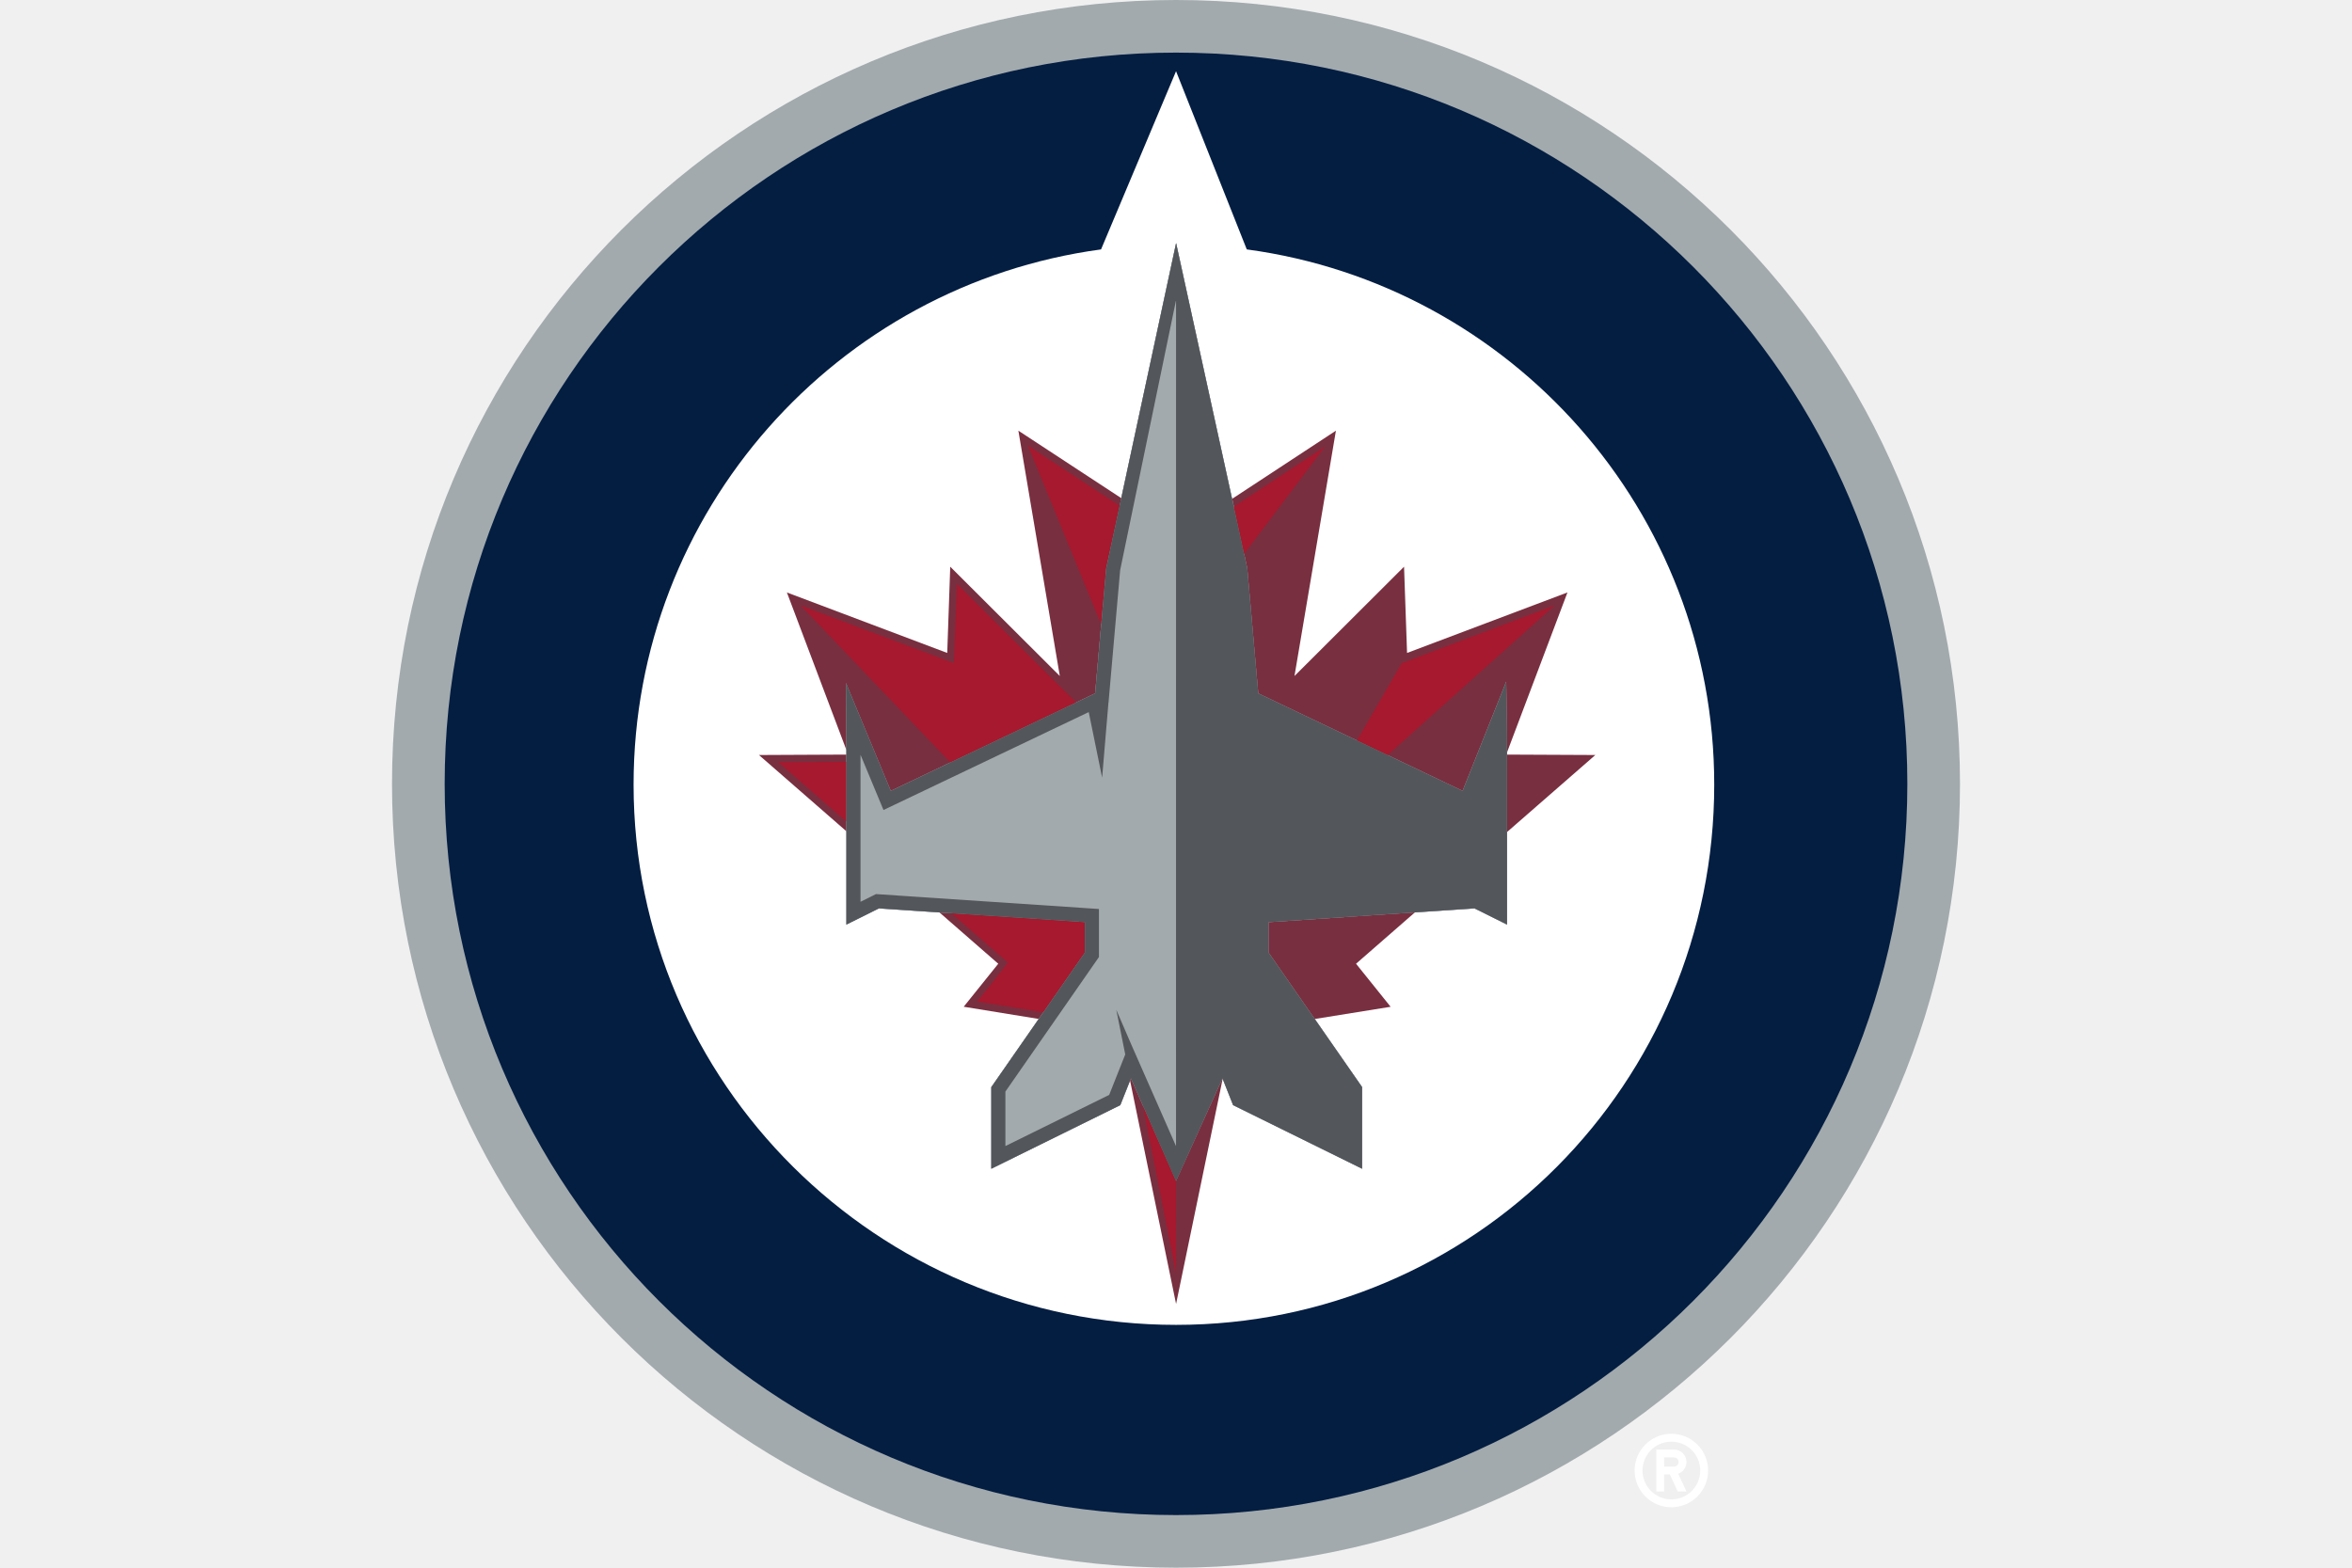
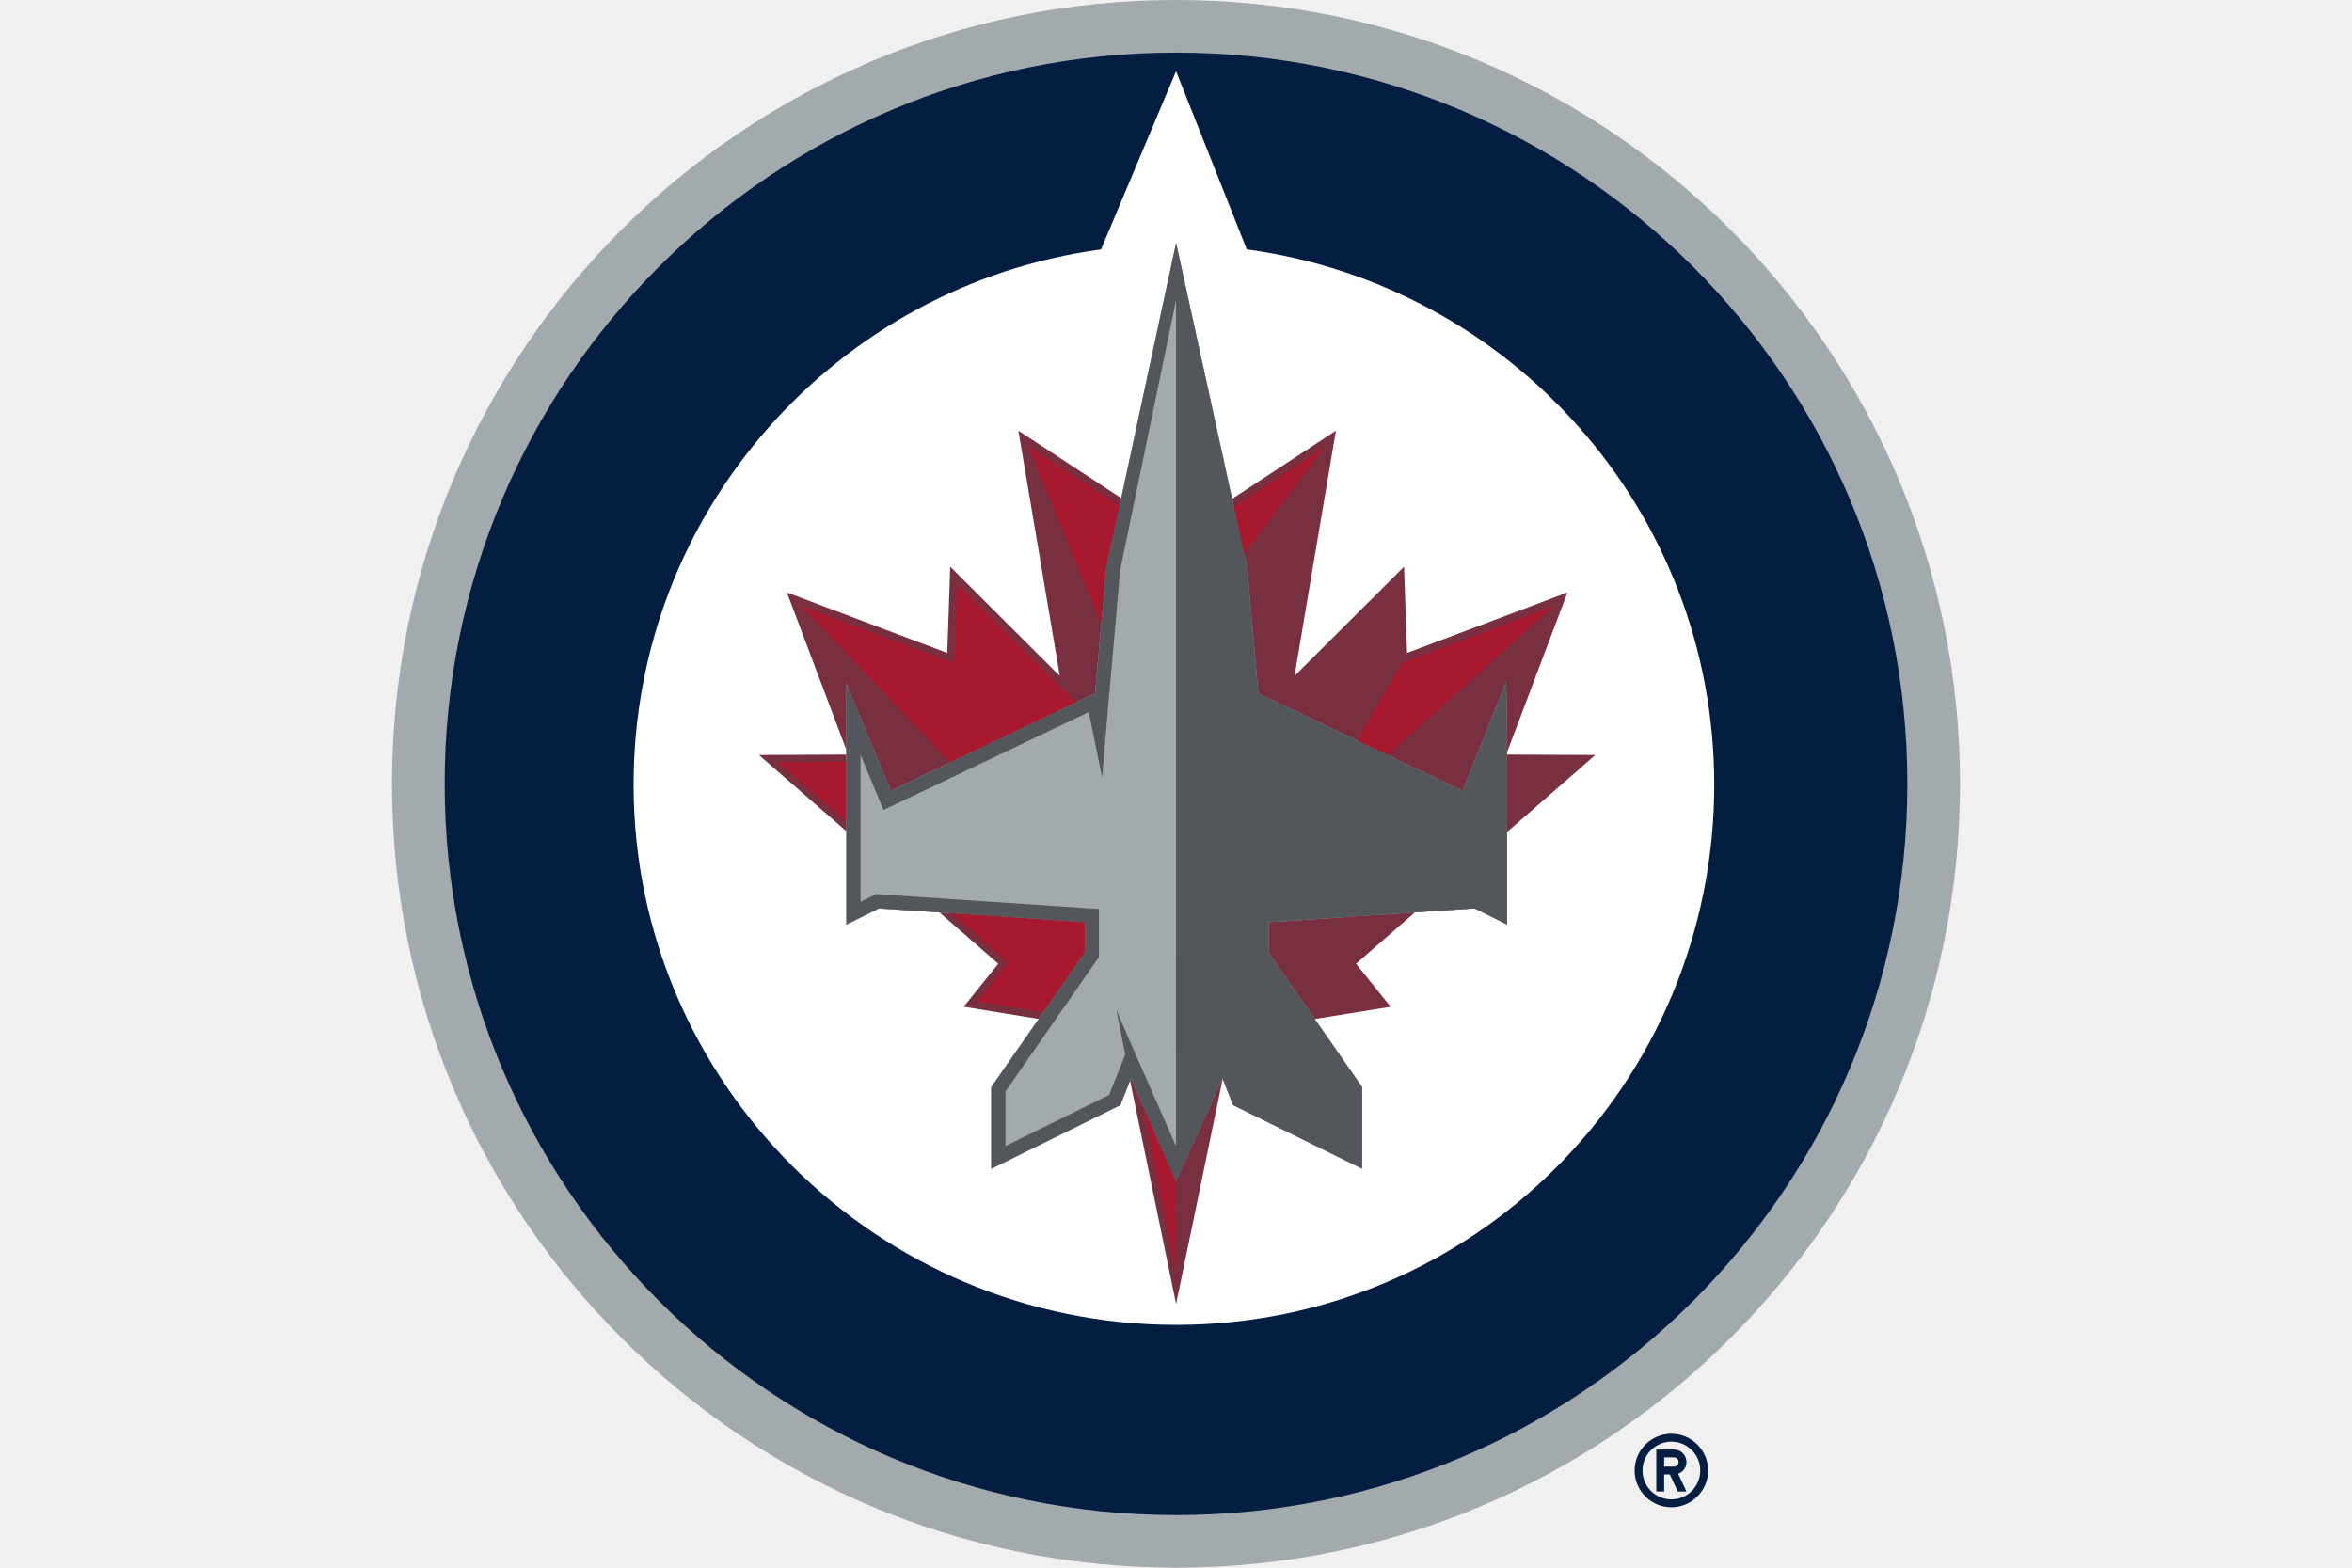
<svg xmlns="http://www.w3.org/2000/svg" fill="none" viewBox="0 0 960 640">
-   <path fill="#fff" d="M682.194 585.33c-8.281 0-15.005 6.714-15.005 15.002 0 8.277 6.724 15 15.005 15 8.282 0 14.995-6.723 14.995-15 0-8.288-6.713-15.002-14.995-15.002Zm0 26.784a11.771 11.771 0 0 1-11.782-11.782c0-6.51 5.265-11.775 11.782-11.775 6.51 0 11.78 5.264 11.78 11.775 0 6.512-5.27 11.782-11.78 11.782Zm6.164-15.26a5.077 5.077 0 0 0-1.492-3.595 5.07 5.07 0 0 0-3.598-1.487h-7.228v17.123h3.213v-6.954h2.306l3.246 6.954h3.553l-3.389-7.251a5.09 5.09 0 0 0 3.39-4.79h-.001Zm-5.09 1.872h-4.015v-3.747h4.015c1.033 0 1.877.84 1.877 1.876a1.876 1.876 0 0 1-1.877 1.871Z" />
+   <path fill="#041E42" d="M682.194 585.33c-8.281 0-15.005 6.714-15.005 15.002 0 8.277 6.724 15 15.005 15 8.282 0 14.995-6.723 14.995-15 0-8.288-6.713-15.002-14.995-15.002Zm0 26.784a11.771 11.771 0 0 1-11.782-11.782c0-6.51 5.265-11.775 11.782-11.775 6.51 0 11.78 5.264 11.78 11.775 0 6.512-5.27 11.782-11.78 11.782Zm6.164-15.26a5.077 5.077 0 0 0-1.492-3.595 5.07 5.07 0 0 0-3.598-1.487h-7.228v17.123h3.213v-6.954h2.306l3.246 6.954h3.553l-3.389-7.251a5.09 5.09 0 0 0 3.39-4.79h-.001Zm-5.09 1.872h-4.015v-3.747h4.015c1.033 0 1.877.84 1.877 1.876a1.876 1.876 0 0 1-1.877 1.871Z" />
  <path fill="#A2AAAD" d="M799.998 320.002C799.998 496.739 656.794 640 480.049 640c-176.733 0-320.045-143.26-320.045-319.998C160.004 143.258 303.274 0 480.006 0c176.746 0 319.992 143.258 319.992 320.002Z" />
  <path fill="#041E42" d="M480.005 21.477c-164.873 0-298.507 133.666-298.507 298.525 0 164.851 133.678 298.522 298.551 298.522s298.46-133.67 298.46-298.522c0-164.86-133.631-298.525-298.504-298.525ZM615.12 377.453l-13.254-6.604-84.073 5.624v12.42l38.18 54.924v33.314l-52.662-25.965-4.333-10.935-18.977 42.006-18.39-42.014-4.347 10.943-52.654 25.965v-33.306l38.188-54.931v-12.421l-84.074-5.624-13.26 6.604v-76.958l-.162-21.645 18.298 44.02 83.403-39.797 4.497-51.088 28.54-132.744 29.05 132.744 4.496 51.088 83.395 39.798 17.808-44.582.33 22.206.001 76.958Z" />
  <path fill="#fff" d="M508.888 101.817 480.02 29.065l-30.614 72.756c-107.727 14.533-190.801 106.785-190.801 218.5 0 121.796 99.611 220.547 221.415 220.547 121.806 0 219.666-98.75 219.666-220.546 0-111.717-83.066-203.974-190.798-218.505ZM615.12 377.453l-13.254-6.604-84.073 5.624v12.42l38.18 54.924v33.314l-52.662-25.965-4.333-10.935-18.977 42.006-18.39-42.014-4.347 10.943-52.654 25.965v-33.306l38.188-54.931v-12.421l-84.074-5.624-13.26 6.604v-76.958l-.162-21.645 18.298 44.02 83.403-39.797 4.497-51.088 28.54-132.744 29.05 132.744 4.496 51.088 83.395 39.798 17.808-44.582.33 22.206.001 76.958Z" />
  <path fill="#782F40" d="m345.287 278.851 18.302 44.02 83.402-39.8 4.5-51.086 6.194-28.61-42.022-27.552 16.913 100.154-44.723-44.622-1.227 35.21-65.442-24.693 24.269 64.262v-5.64l-.166-21.643Zm97.498 97.622-59.33-3.97 23.996 20.936L393.346 411l30.608 4.979 18.831-27.086v-12.42Zm37.242 105.564-18.43-41.814-.35.885 18.784 91.215 19.011-91.892-.078-.2-18.937 41.806Zm37.753-93.143L536.62 416l30.98-4.987-14.114-17.575 24.027-20.962-59.734 3.996.001 12.422Zm-4.205-105.821 83.396 39.798 17.807-44.582.329 22.203v6.67l24.672-65.3-65.466 24.703-1.235-35.21-44.719 44.629c1.146-6.954 16.913-100.162 16.913-100.162l-42.346 27.81 6.155 28.352 4.494 51.09v-.001Zm137.583 25.155-36.05-.17v31.622l36.05-31.452Zm-341.381 0 35.674 31.121v-31.291l-35.674.17Z" />
  <path fill="#A6192E" d="m442.717 376.473-54.395-3.637 22.99 20.065c-.364 1.017-12.47 15.99-12.47 15.99l26.928 4.382 16.947-24.379v-12.421Zm14.236-170.033-37.238-24.452.074.443 29.622 72.384 2.009-22.829 5.533-25.546Zm-24.4 73.667c-.035-.028-.07-.047-.106-.076l-41.87-41.762-1.223 32.421-62.601-23.547 61.121 64.106 51.394-24.524-6.715-6.618Zm33.915 171.219 13.593 68.66-.066-37.722-13.527-30.938ZM317.635 311.15l27.75 24.214V311.02l-27.75.13Zm223.311-128.939-37.386 24.662 4.193 19.317 33.193-43.979Zm93.707 64.865-62.515 23.652-18.28 31.602 12.502 5.967 68.293-61.221Z" />
  <path fill="#53565A" d="m614.789 278.289-17.808 44.58-83.395-39.797-4.495-51.088-29.05-132.744-28.542 132.744-4.497 51.088-83.403 39.798-18.298-44.021.162 21.645v76.958l13.26-6.604 84.074 5.624v12.42l-38.188 54.932v33.306l52.654-25.965 4.346-10.943L480 482.236l18.977-42.006 4.333 10.935 52.661 25.965v-33.314l-38.179-54.923v-12.422l84.073-5.623 13.254 6.604v-76.958l-.33-22.206v.001Zm-134.783 189.61-18.2-41.34-6.187-14.344 3.664 18.26-6.553 16.506-42.36 20.894v-22.248l38.18-54.923v-19.608l-91.006-6.09-6.317 3.146V308.12l9.384 22.555 83.771-39.971 5.468 26.782 2.574-30.62.028-.006 4.751-54.077 22.817-110.276-.014 345.393v-.001Z" />
</svg>
